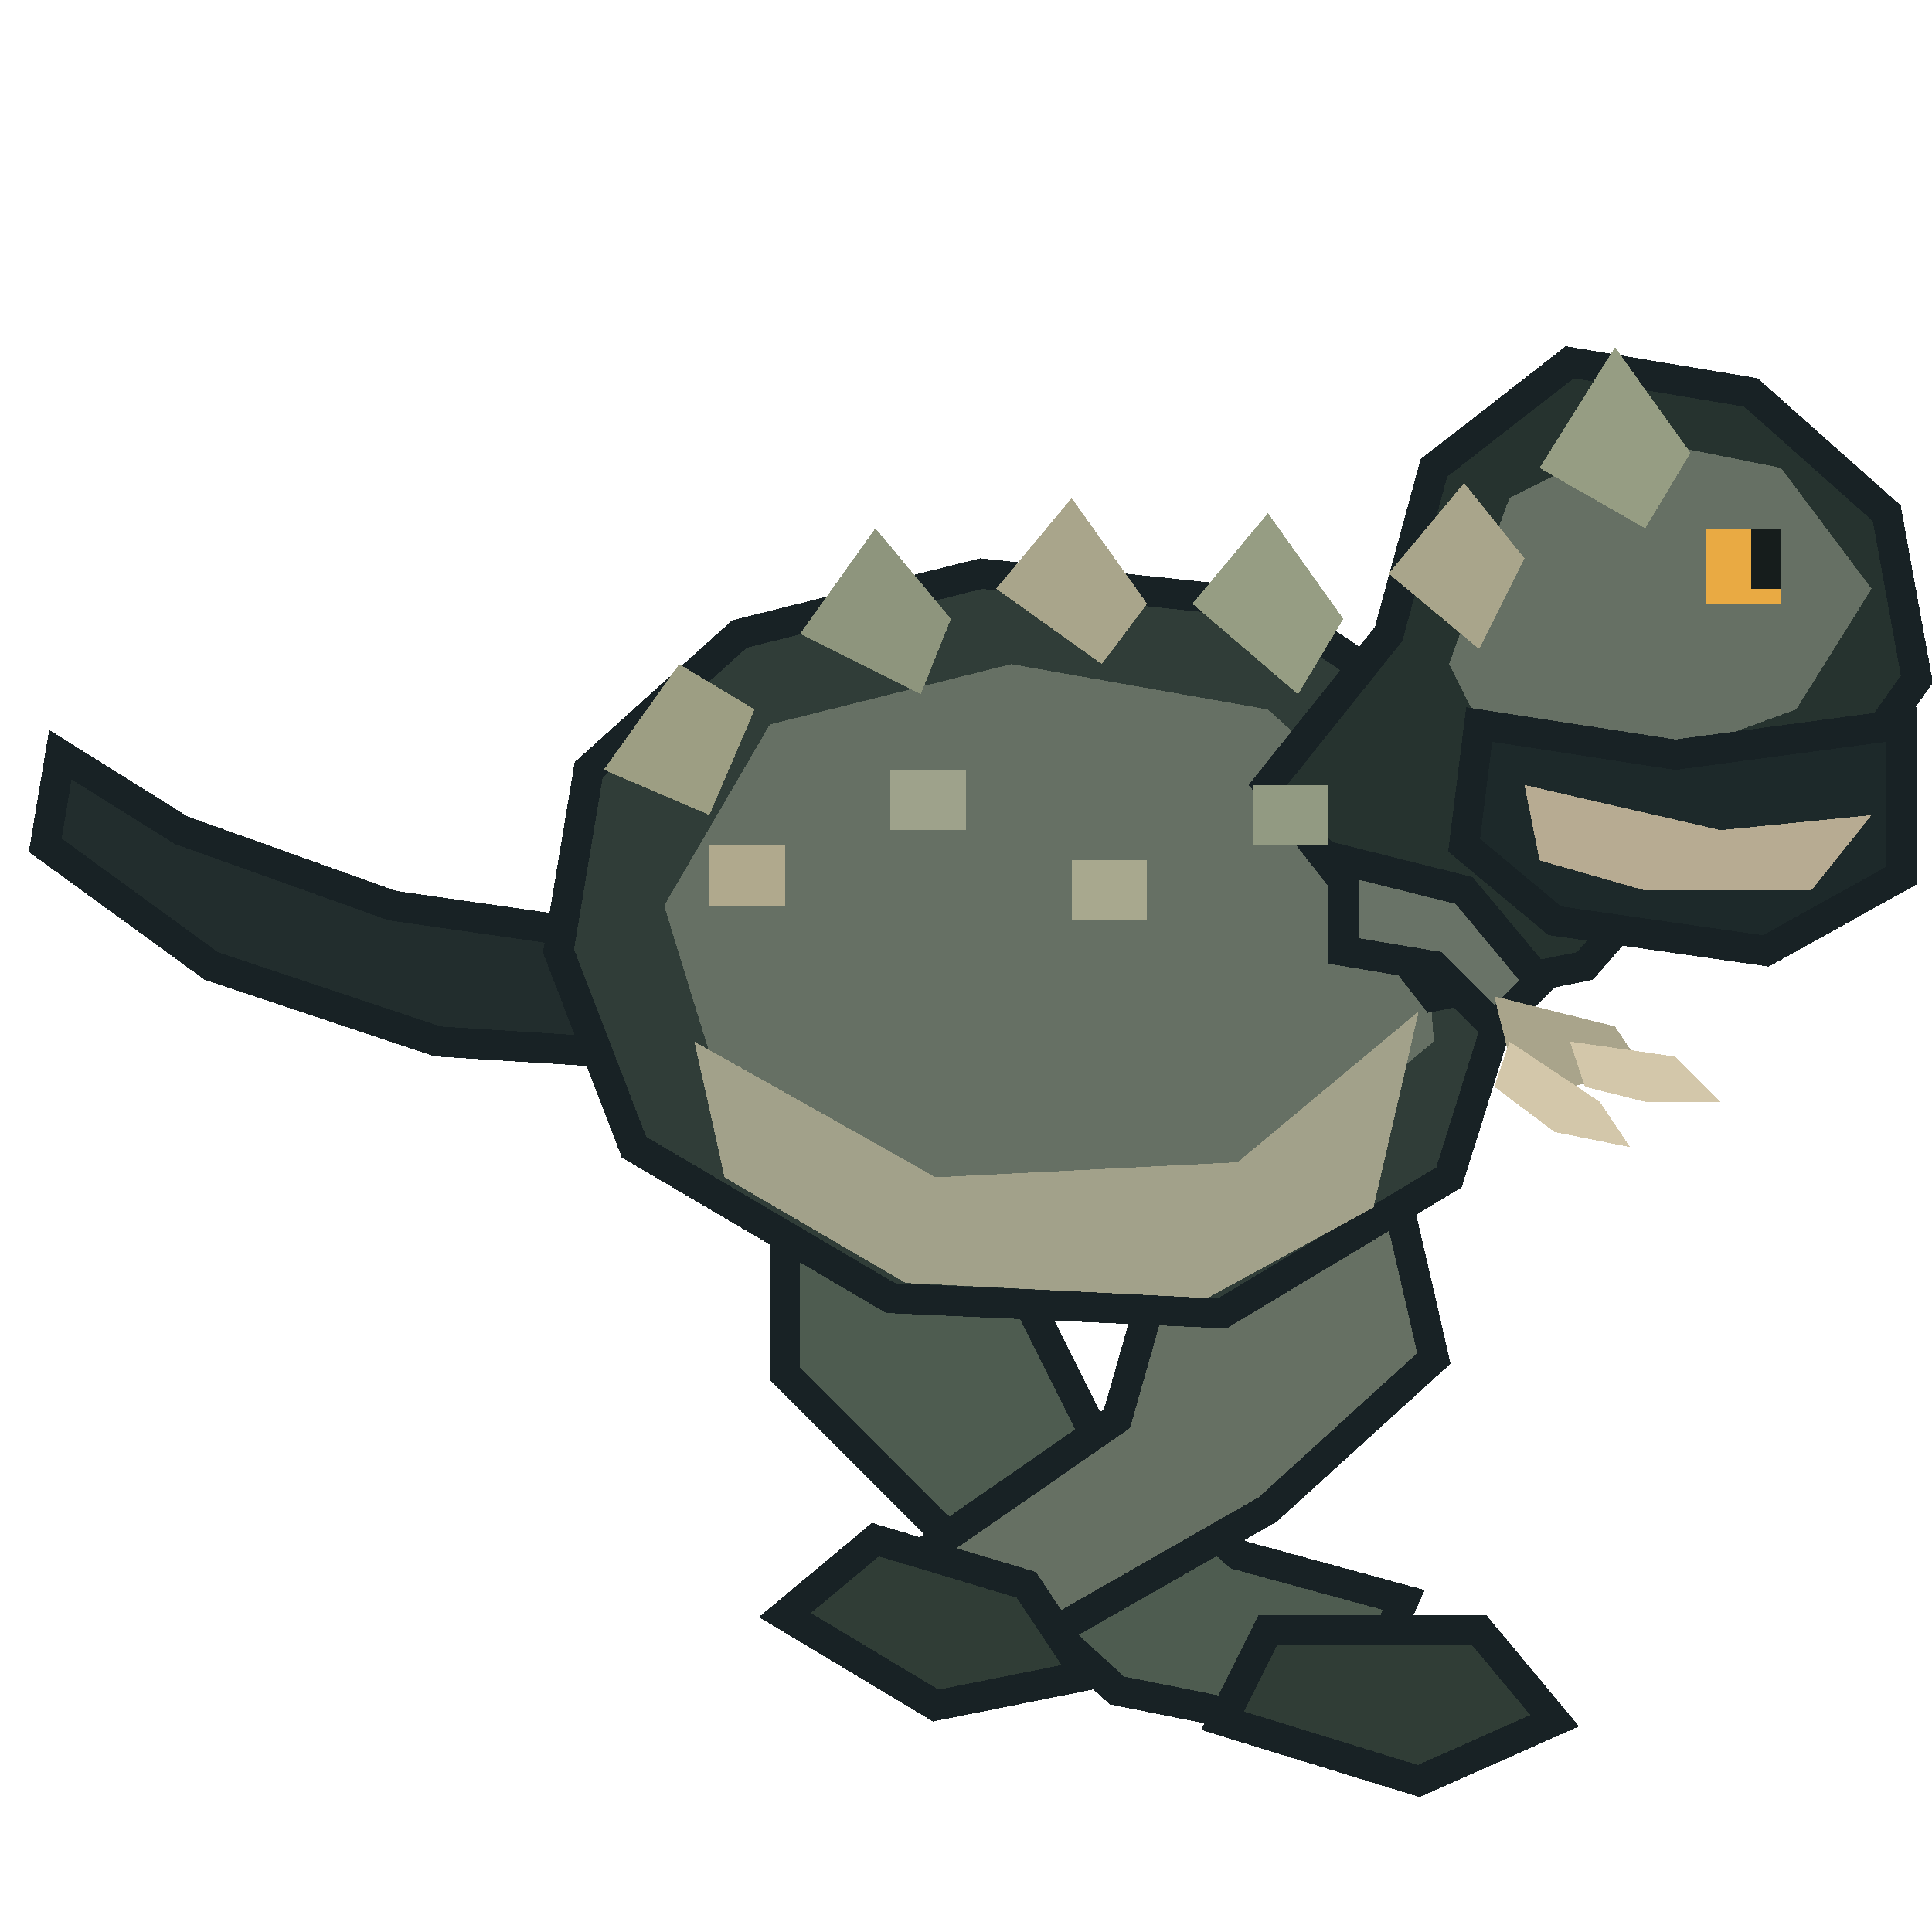
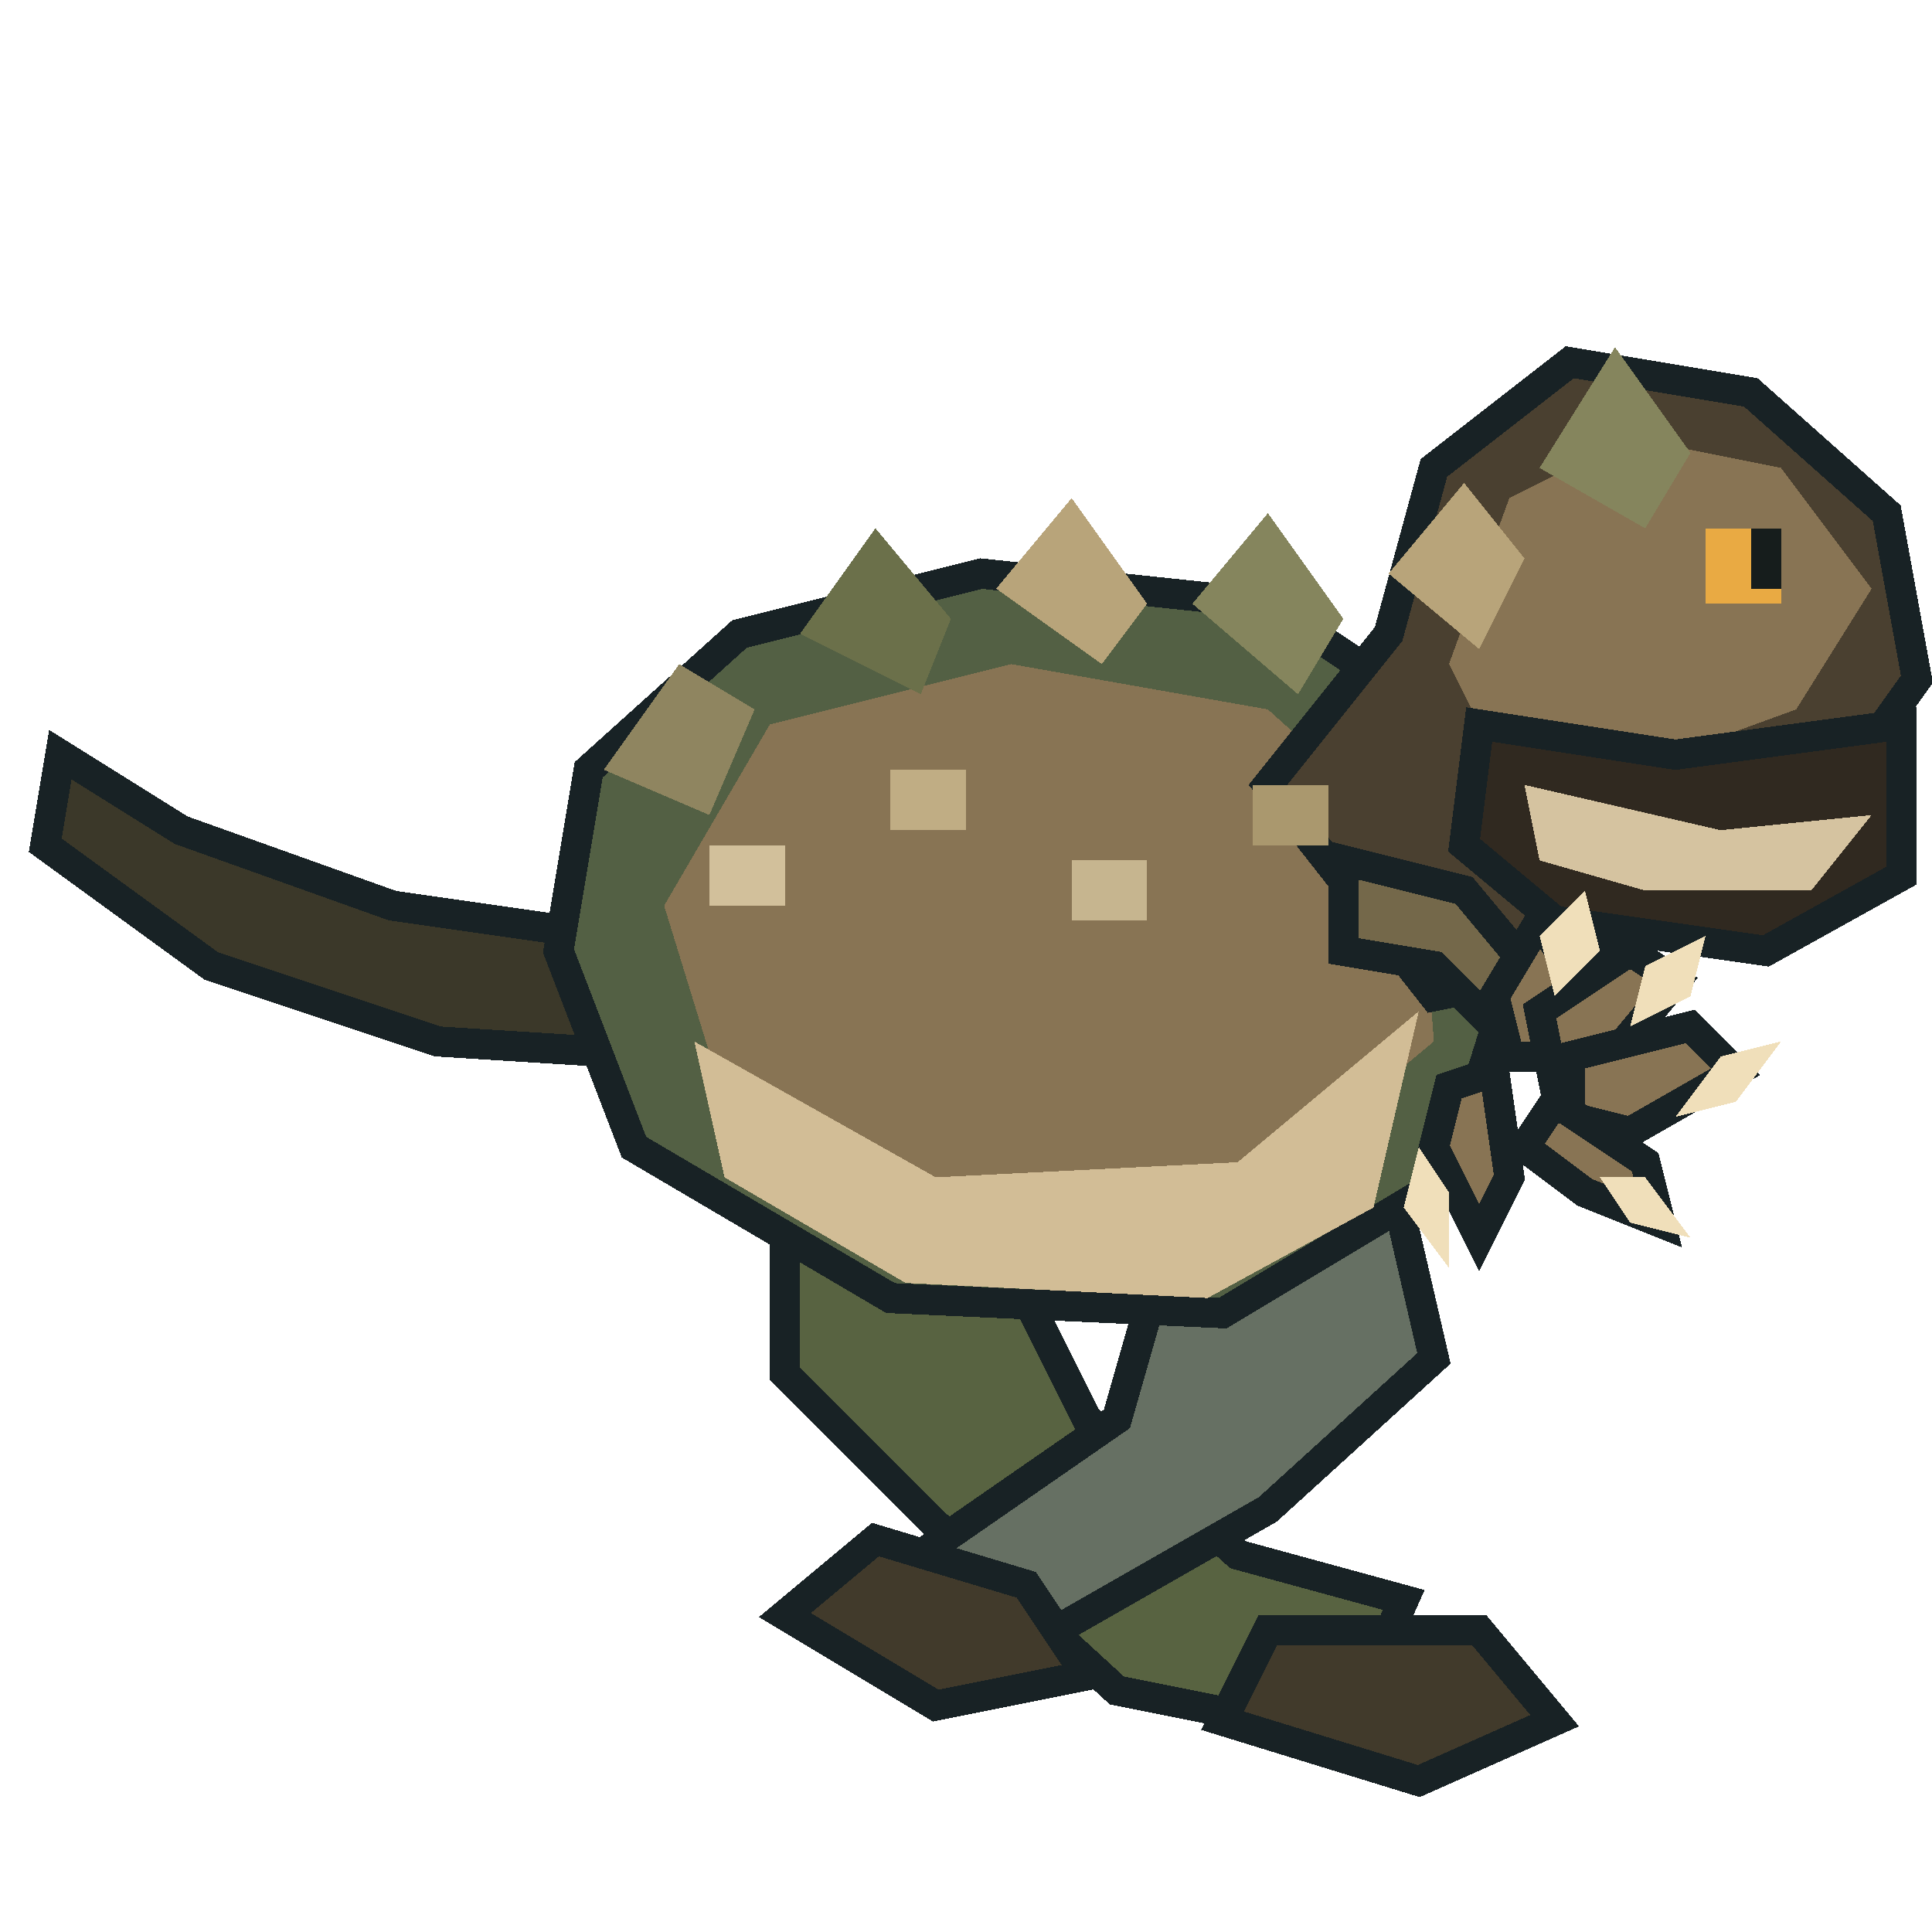
- <svg xmlns="http://www.w3.org/2000/svg" viewBox="0 0 128 128" shape-rendering="crispEdges" role="img" aria-label="Vasti" data-character="Vasti" data-species="Vastatosaurus rex" data-origin="King Kong 2005" data-pose="runB" data-anatomy="armored tyrannosaur skull three-fingered forelimbs">
+ <svg xmlns="http://www.w3.org/2000/svg" viewBox="0 0 128 128" shape-rendering="crispEdges" role="img" aria-label="Vasti" data-character="Vasti" data-species="Vastatosaurus rex" data-origin="King Kong 2005" data-pose="runB" data-anatomy="armored tyrannosaur skull five-fingered forelimbs" data-hand-digits="5" data-colors="olive-green brown beige">
  <g>
    <g stroke="#182225" stroke-width="2" stroke-linejoin="miter">
-       <polygon points="52,78 66,82 72,94 82,103 93,106 89,115 74,112 62,101 52,91" fill="#4e5c50" />
+       <polygon points="52,78 66,82 72,94 82,103 93,106 89,115 74,112 62,101 52,91" fill="#586341" />
      <polygon points="78,80 92,77 95,90 84,100 70,108 61,103 74,94" fill="#667063" />
-       <polygon points="84,108 98,108 103,114 94,118 81,114" fill="#303d36" />
-       <polygon points="58,102 68,105 72,111 62,113 52,107" fill="#303d36" />
+       <polygon points="84,108 98,108 103,114 94,118 81,114" fill="#413a2b" />
+       <polygon points="58,102 68,105 72,111 62,113 52,107" fill="#413a2b" />
    </g>
    <g stroke="#182225" stroke-width="2" stroke-linejoin="miter">
-       <polygon points="53,58 40,62 26,60 12,55 4,50 3,56 14,64 29,69 45,70 58,67" fill="#222d2d" />
-       <polygon points="37,63 39,51 49,42 65,38 84,40 96,48 101,62 96,78 81,87 59,86 42,76" fill="#303d38" />
-       <polygon points="44,60 51,48 67,44 84,47 94,56 95,69 83,79 62,80 48,73" fill="#667064" stroke="none" />
-       <polygon points="46,69 62,78 82,77 94,67 91,80 80,86 60,85 48,78" fill="#a2a18a" stroke="none" />
-       <polygon points="84,52 92,42 95,31 104,24 116,26 125,34 127,45 122,52 112,56 105,64 95,66" fill="#26332f" />
-       <polygon points="96,44 100,33 108,29 118,31 124,39 119,47 108,51 100,52" fill="#667064" stroke="none" />
-       <polygon points="98,48 111,50 126,48 126,58 117,63 103,61 97,56" fill="#1d292a" />
-       <polygon points="101,52 114,55 124,54 120,59 109,59 102,57" fill="#b7ab92" stroke="none" />
-       <polygon points="40,51 45,44 50,47 47,54" fill="#9d9e83" stroke="none" />
-       <polygon points="53,42 58,35 63,41 61,46" fill="#8e957d" stroke="none" />
-       <polygon points="66,39 71,33 76,40 73,44" fill="#a9a58b" stroke="none" />
-       <polygon points="79,40 84,34 89,41 86,46" fill="#969d83" stroke="none" />
-       <polygon points="92,38 97,32 101,37 98,43" fill="#a9a58b" stroke="none" />
-       <polygon points="102,31 107,23 112,30 109,35" fill="#969d83" stroke="none" />
-       <rect x="47" y="56" width="5" height="4" fill="#b0a98d" stroke="none" />
-       <rect x="59" y="51" width="5" height="4" fill="#9ea28b" stroke="none" />
-       <rect x="71" y="57" width="5" height="4" fill="#a8a88e" stroke="none" />
-       <rect x="83" y="52" width="5" height="4" fill="#929a82" stroke="none" />
-       <polygon points="89,57 97,59 102,65 99,68 95,64 89,63" fill="#697367" />
-       <polygon points="99,66 107,68 109,71 104,72 100,70" fill="#a9a48b" stroke="none" />
-       <polygon points="104,69 111,70 114,73 109,73 105,72" fill="#d3c7aa" stroke="none" />
-       <polygon points="100,69 106,73 108,76 103,75 99,72" fill="#d3c7aa" stroke="none" />
+       <polygon points="53,58 40,62 26,60 12,55 4,50 3,56 14,64 29,69 45,70 58,67" fill="#3b3829" />
+       <polygon points="37,63 39,51 49,42 65,38 84,40 96,48 101,62 96,78 81,87 59,86 42,76" fill="#536044" />
+       <polygon points="44,60 51,48 67,44 84,47 94,56 95,69 83,79 62,80 48,73" fill="#887454" stroke="none" />
+       <polygon points="46,69 62,78 82,77 94,67 91,80 80,86 60,85 48,78" fill="#d2bd96" stroke="none" />
+       <polygon points="84,52 92,42 95,31 104,24 116,26 125,34 127,45 122,52 112,56 105,64 95,66" fill="#4a4030" />
+       <polygon points="96,44 100,33 108,29 118,31 124,39 119,47 108,51 100,52" fill="#887454" stroke="none" />
+       <polygon points="98,48 111,50 126,48 126,58 117,63 103,61 97,56" fill="#302920" />
+       <polygon points="101,52 114,55 124,54 120,59 109,59 102,57" fill="#d5c3a0" stroke="none" />
+       <polygon points="40,51 45,44 50,47 47,54" fill="#8f8560" stroke="none" />
+       <polygon points="53,42 58,35 63,41 61,46" fill="#6b704a" stroke="none" />
+       <polygon points="66,39 71,33 76,40 73,44" fill="#b8a47a" stroke="none" />
+       <polygon points="79,40 84,34 89,41 86,46" fill="#85855d" stroke="none" />
+       <polygon points="92,38 97,32 101,37 98,43" fill="#b8a47a" stroke="none" />
+       <polygon points="102,31 107,23 112,30 109,35" fill="#85855d" stroke="none" />
+       <rect x="47" y="56" width="5" height="4" fill="#d2c09b" stroke="none" />
+       <rect x="59" y="51" width="5" height="4" fill="#c0ad84" stroke="none" />
+       <rect x="71" y="57" width="5" height="4" fill="#c6b58f" stroke="none" />
+       <rect x="83" y="52" width="5" height="4" fill="#aa986e" stroke="none" />
+       <polygon points="89,57 97,59 102,65 99,68 95,64 89,63" fill="#74684a" />
+       <polygon points="99,66 102,61 104,64 103,70 100,70" fill="#887454" />
+       <polygon points="102,67 108,63 111,65 106,71 103,72" fill="#887454" />
+       <polygon points="104,70 112,68 115,71 108,75 104,74" fill="#887454" />
+       <polygon points="103,73 109,77 110,81 105,79 101,76" fill="#887454" />
+       <polygon points="99,71 100,78 98,82 95,76 96,72" fill="#887454" />
+       <polygon points="102,62 105,59 106,63 103,66" fill="#f0dfba" stroke="none" />
+       <polygon points="109,64 113,62 112,66 108,68" fill="#f0dfba" stroke="none" />
+       <polygon points="114,70 118,69 115,73 111,74" fill="#f0dfba" stroke="none" />
+       <polygon points="109,78 112,82 108,81 106,78" fill="#f0dfba" stroke="none" />
+       <polygon points="96,79 96,84 93,80 94,76" fill="#f0dfba" stroke="none" />
      <rect x="113" y="35" width="5" height="5" fill="#e9aa43" stroke="none" />
      <rect x="116" y="35" width="2" height="4" fill="#161d1c" stroke="none" />
    </g>
  </g>
</svg>
